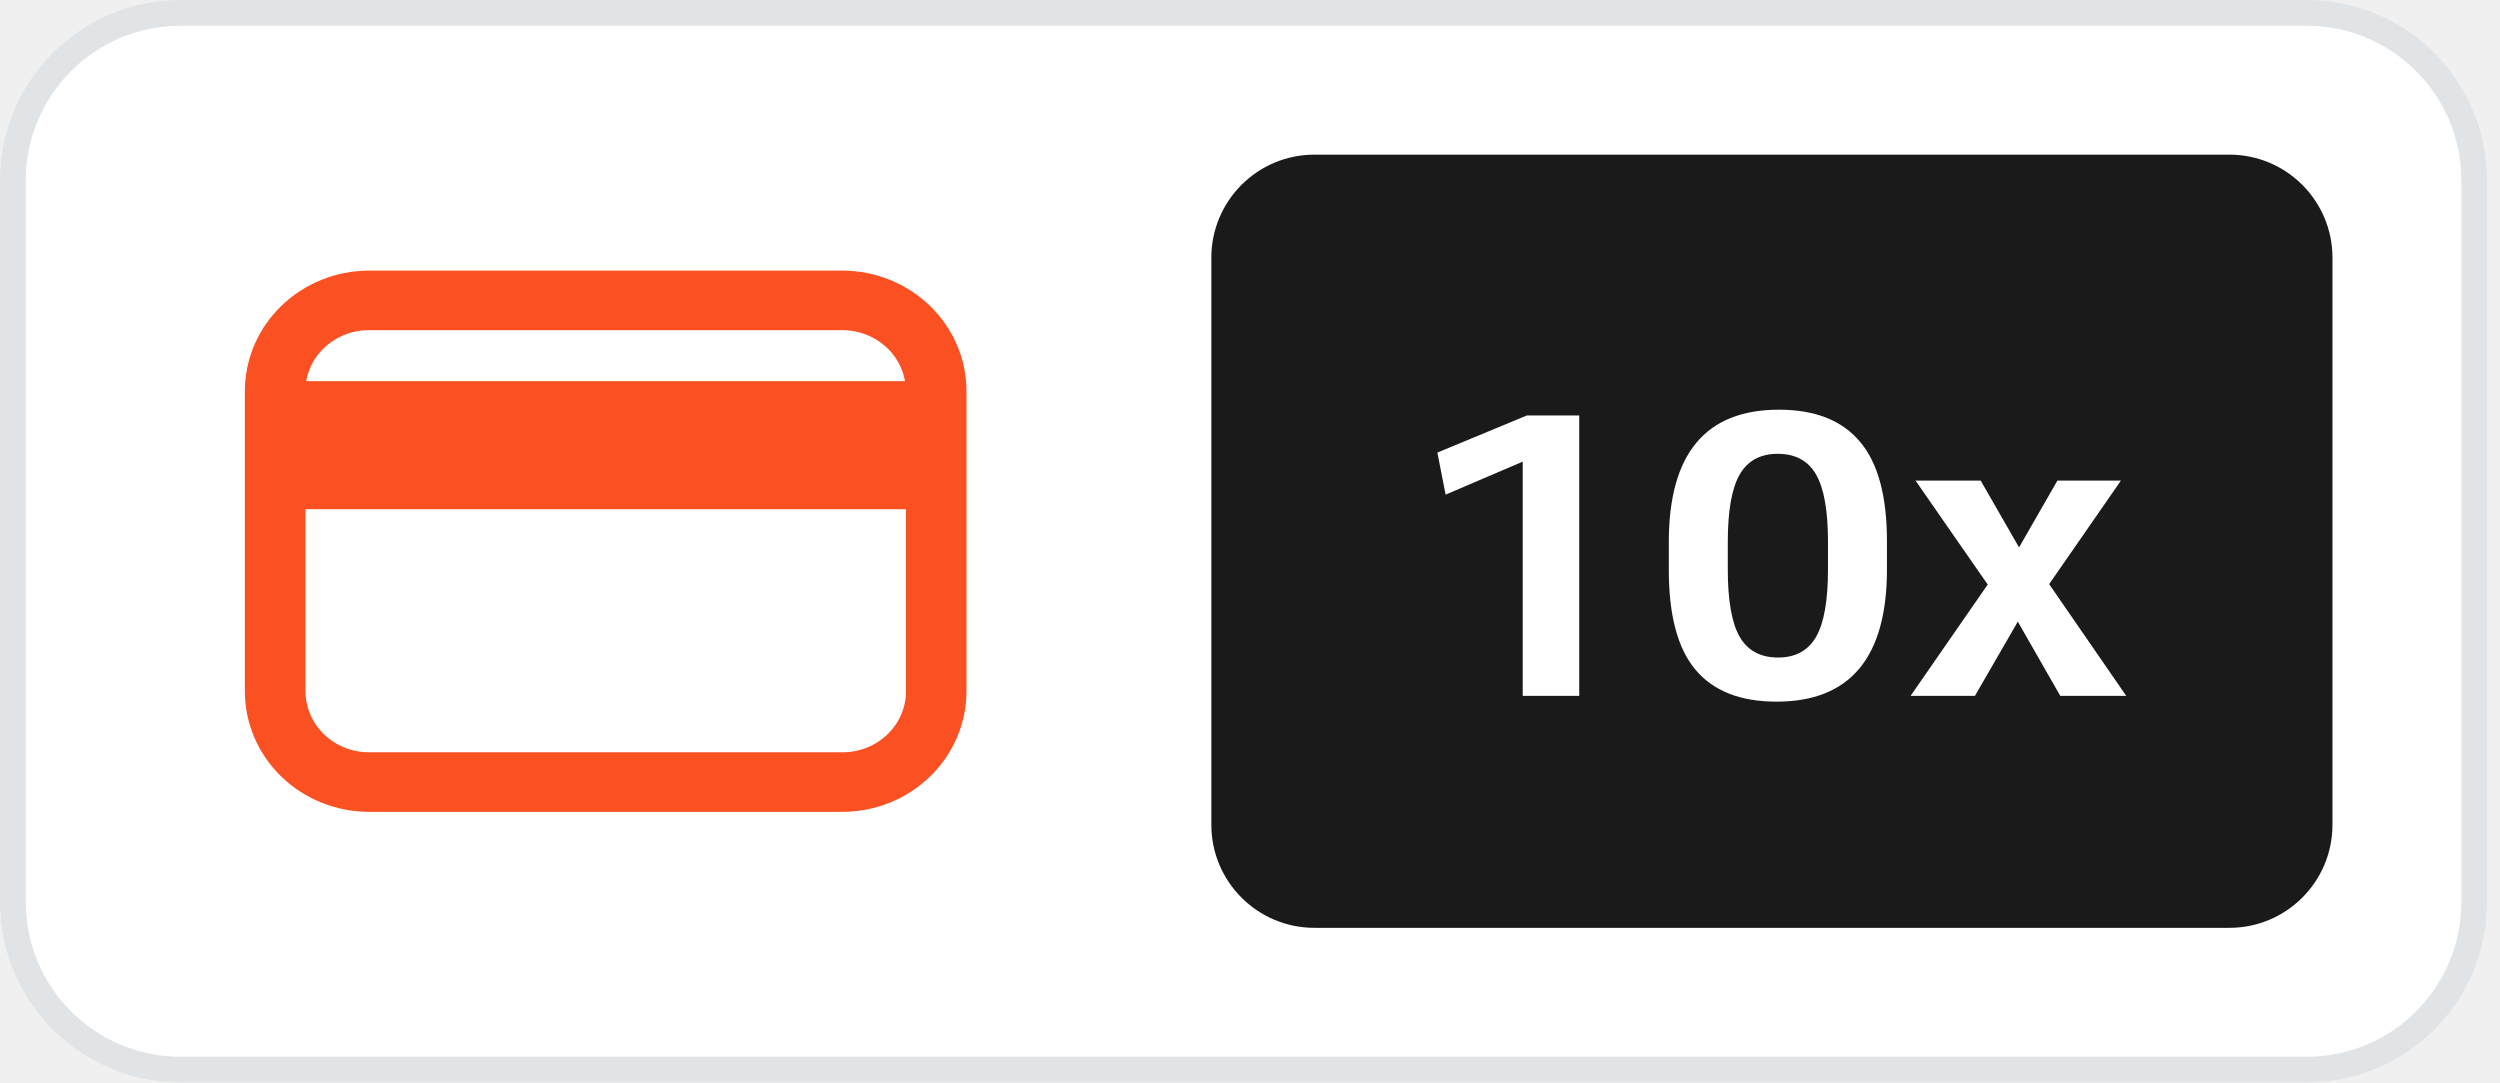
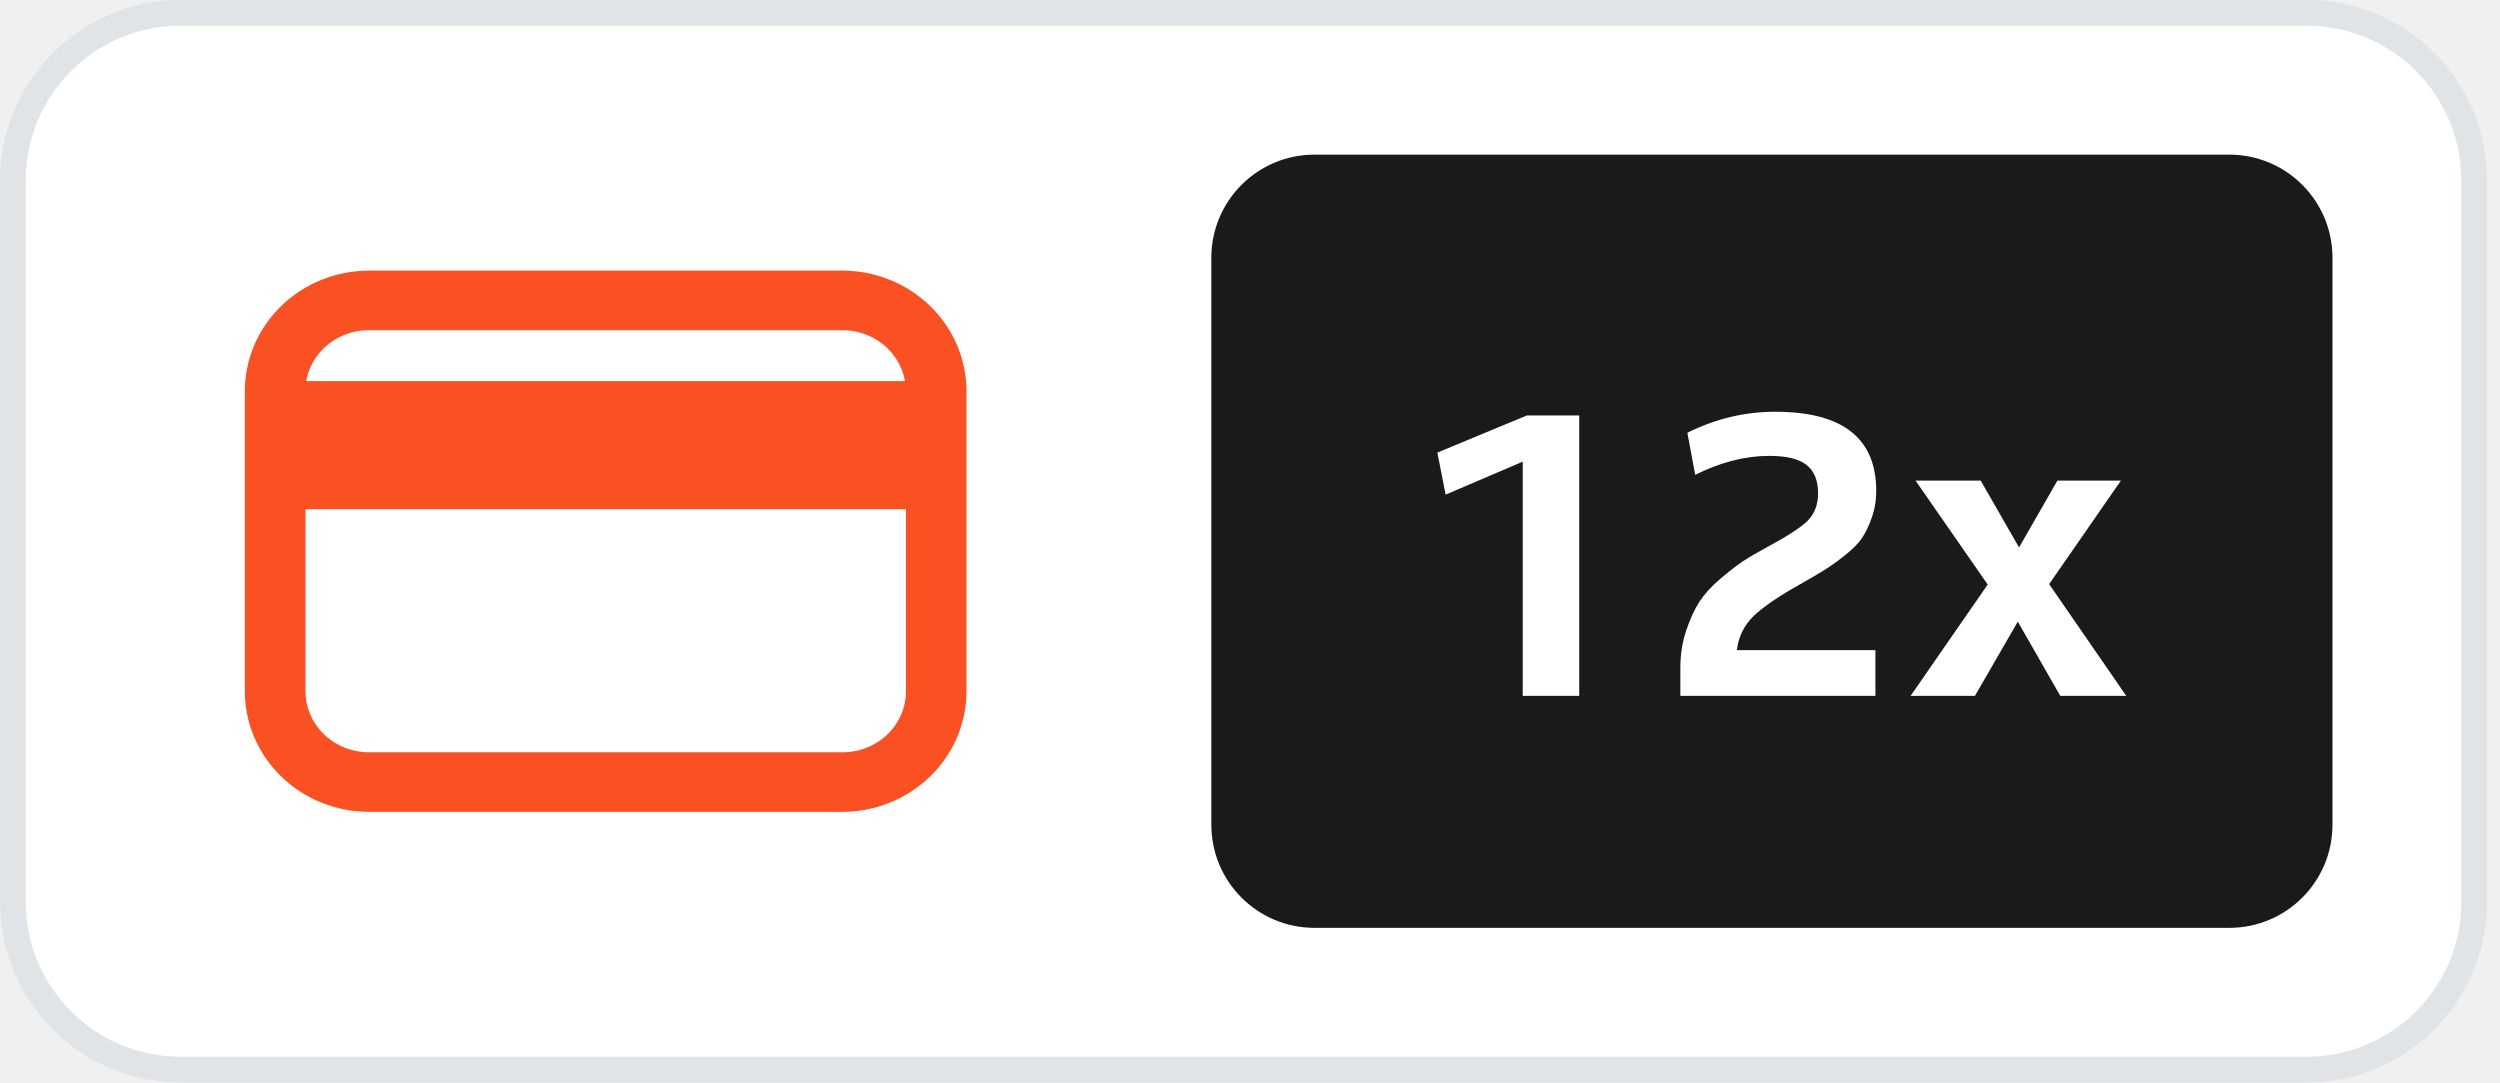
<svg xmlns="http://www.w3.org/2000/svg" width="97" height="42" viewBox="0 0 97 42" fill="none">
  <rect x="0.5" y="0.5" width="95.5" height="41" rx="6.5" fill="white" />
  <path d="M32.686 11H14.314C13.169 11.002 12.071 11.444 11.262 12.229C10.453 13.014 9.999 14.078 10 15.188V26.812C9.999 27.922 10.453 28.986 11.262 29.771C12.071 30.556 13.169 30.998 14.314 31H32.686C33.831 30.998 34.929 30.556 35.738 29.771C36.547 28.986 37.001 27.922 37 26.812V15.188C37.001 14.078 36.547 13.014 35.738 12.229C34.929 11.444 33.831 11.002 32.686 11ZM14.314 12.311H32.686C33.075 12.311 33.461 12.386 33.821 12.531C34.18 12.675 34.507 12.887 34.782 13.155C35.057 13.422 35.275 13.739 35.423 14.088C35.572 14.437 35.648 14.81 35.647 15.188V15.287H11.347V15.188C11.346 14.81 11.422 14.436 11.571 14.086C11.72 13.737 11.938 13.42 12.214 13.153C12.49 12.885 12.817 12.673 13.177 12.529C13.538 12.384 13.924 12.31 14.314 12.311ZM32.686 29.689H14.314C13.925 29.689 13.539 29.614 13.179 29.469C12.82 29.325 12.493 29.113 12.218 28.845C11.943 28.578 11.725 28.261 11.577 27.912C11.428 27.563 11.352 27.19 11.353 26.812V19.256H35.653V26.812C35.654 27.19 35.578 27.564 35.429 27.913C35.28 28.263 35.062 28.58 34.786 28.847C34.51 29.115 34.183 29.327 33.823 29.471C33.462 29.616 33.076 29.69 32.686 29.689Z" fill="#FA5022" stroke="#FA5022" />
  <rect x="47" y="6" width="43.5" height="30" rx="4" fill="#1A1A1A" />
-   <path d="M56.09 19.192L55.77 17.56L59.242 16.12H61.274V27H59.082V17.912L56.09 19.192ZM68.926 27.224C67.529 27.224 66.484 26.813 65.79 25.992C65.097 25.171 64.75 23.88 64.75 22.12V21.032C64.75 17.608 66.174 15.896 69.022 15.896C70.419 15.896 71.465 16.307 72.158 17.128C72.862 17.949 73.214 19.24 73.214 21V22.088C73.214 25.512 71.785 27.224 68.926 27.224ZM68.99 25.512C69.662 25.512 70.153 25.245 70.462 24.712C70.772 24.179 70.926 23.304 70.926 22.088V21.032C70.926 19.816 70.772 18.941 70.462 18.408C70.153 17.875 69.657 17.608 68.974 17.608C68.302 17.608 67.811 17.875 67.502 18.408C67.193 18.941 67.038 19.816 67.038 21.032V22.088C67.038 23.304 67.193 24.179 67.502 24.712C67.811 25.245 68.308 25.512 68.99 25.512ZM76.627 27H74.131L77.123 22.68L74.323 18.648H76.851L78.339 21.24L79.827 18.648H82.291L79.507 22.664L82.499 27H79.939L78.291 24.12L76.627 27Z" fill="white" />
+   <path d="M56.09 19.192L55.77 17.56L59.242 16.12H61.274V27H59.082V17.912L56.09 19.192ZM72.766 25.224V27H65.198V25.912C65.198 25.4 65.273 24.92 65.422 24.472C65.572 24.024 65.742 23.651 65.934 23.352C66.137 23.043 66.409 22.744 66.75 22.456C67.091 22.168 67.379 21.944 67.614 21.784C67.859 21.624 68.169 21.443 68.542 21.24C69.321 20.824 69.849 20.483 70.126 20.216C70.403 19.939 70.542 19.581 70.542 19.144C70.542 18.643 70.393 18.275 70.094 18.04C69.796 17.805 69.316 17.688 68.654 17.688C67.716 17.688 66.755 17.933 65.774 18.424L65.47 16.792C66.558 16.248 67.694 15.976 68.878 15.976C71.492 15.976 72.798 17 72.798 19.048C72.798 19.421 72.74 19.768 72.622 20.088C72.516 20.397 72.388 20.664 72.238 20.888C72.089 21.101 71.865 21.325 71.566 21.56C71.267 21.795 71.006 21.981 70.782 22.12C70.558 22.259 70.249 22.44 69.854 22.664C69.033 23.123 68.43 23.533 68.046 23.896C67.673 24.259 67.454 24.701 67.39 25.224H72.766ZM76.627 27H74.131L77.123 22.68L74.323 18.648H76.851L78.339 21.24L79.827 18.648H82.291L79.507 22.664L82.499 27H79.939L78.291 24.12L76.627 27Z" fill="white" />
  <rect x="0.5" y="0.5" width="95.5" height="41" rx="6.5" stroke="#E1E4E6" />
</svg>
